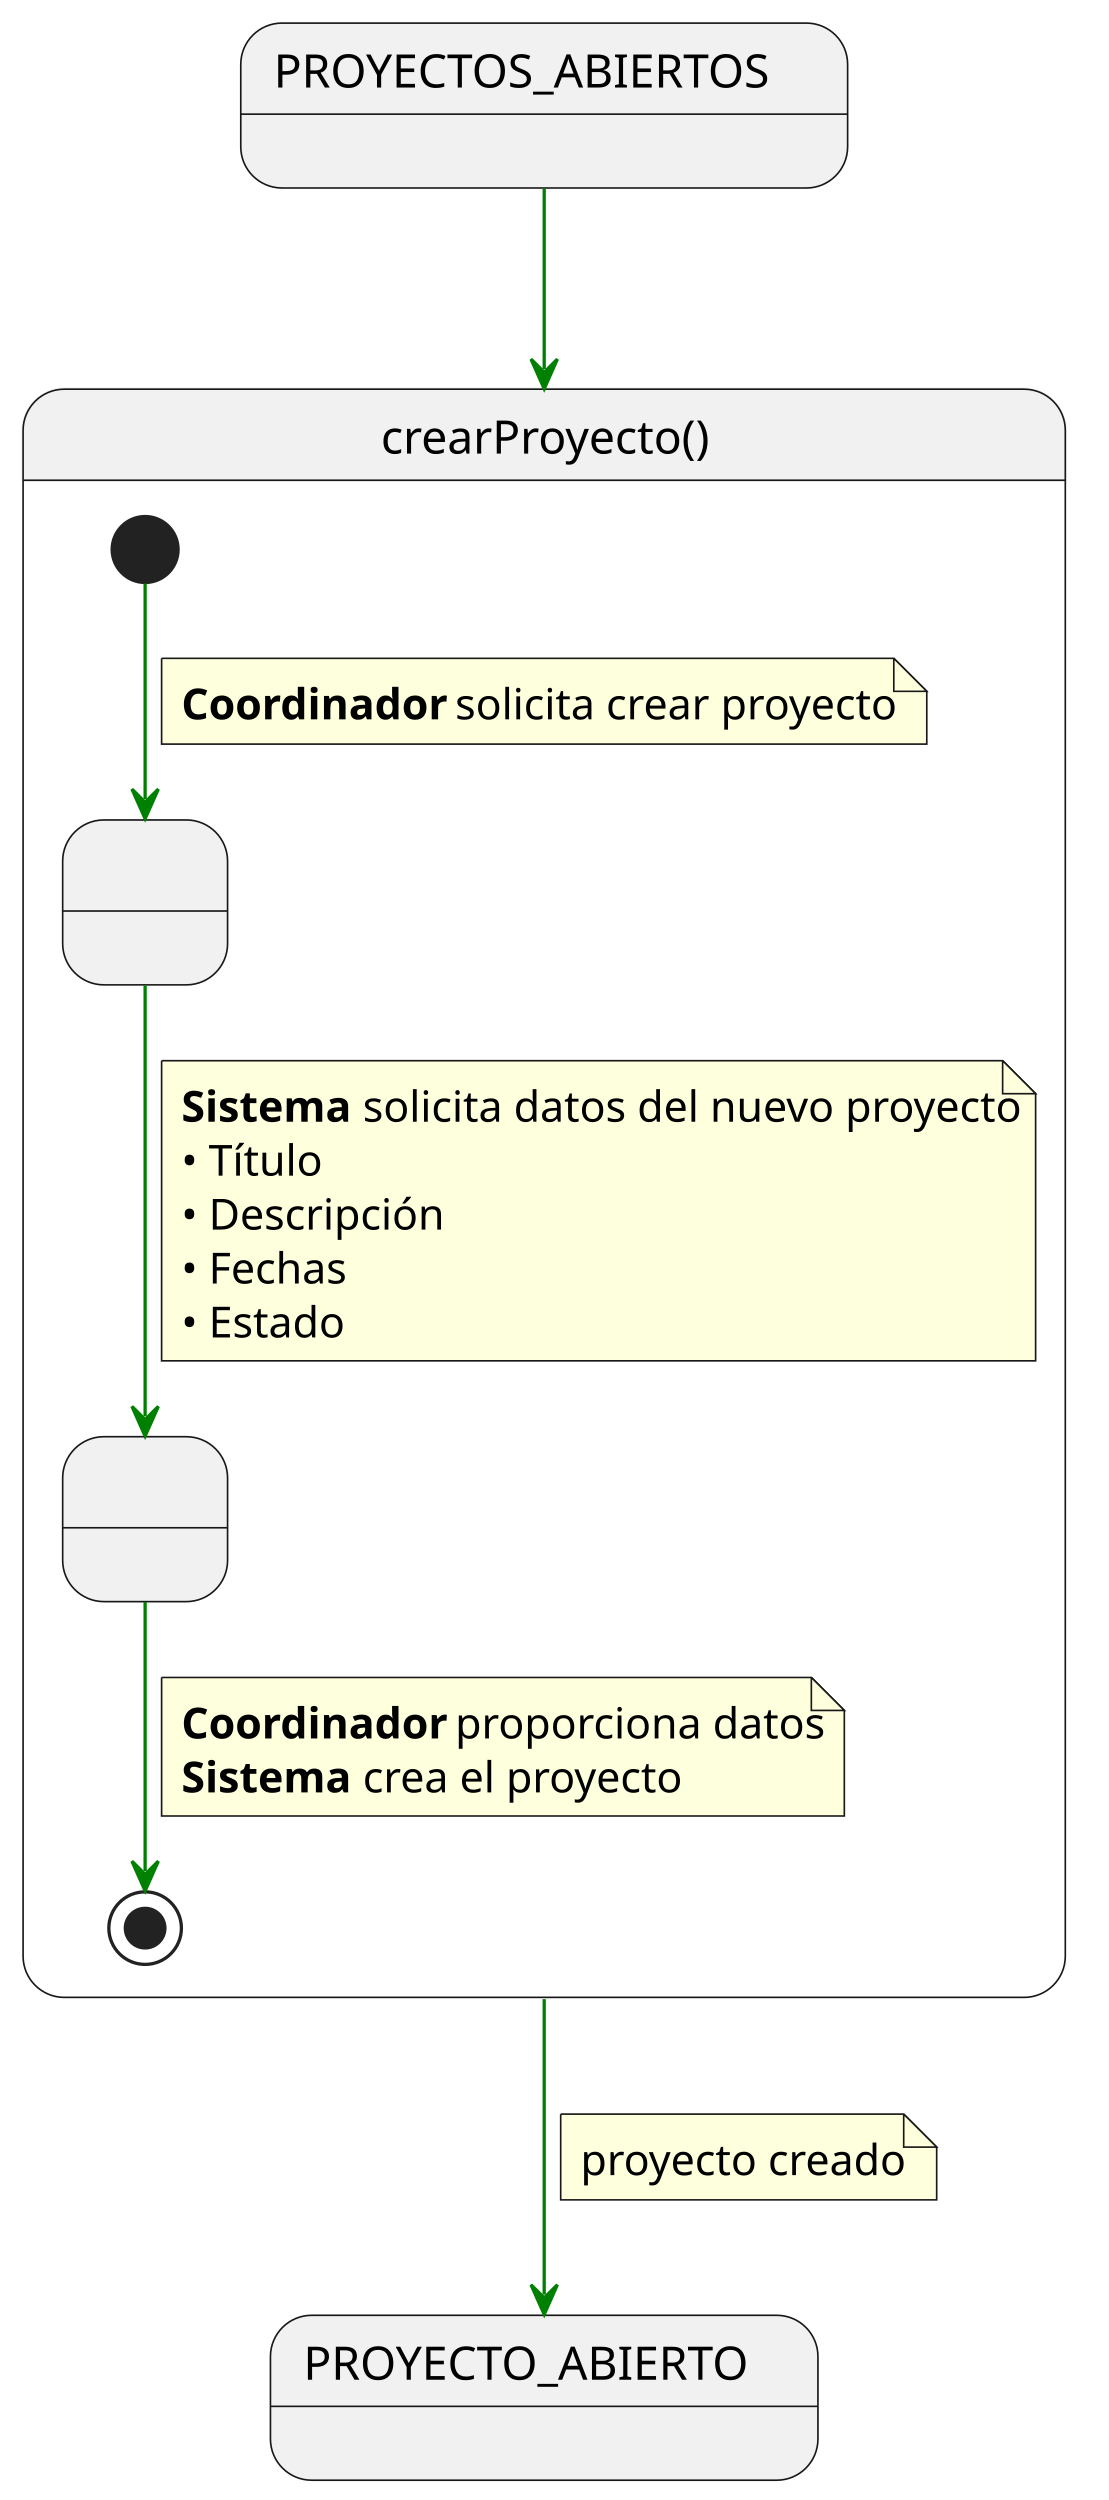
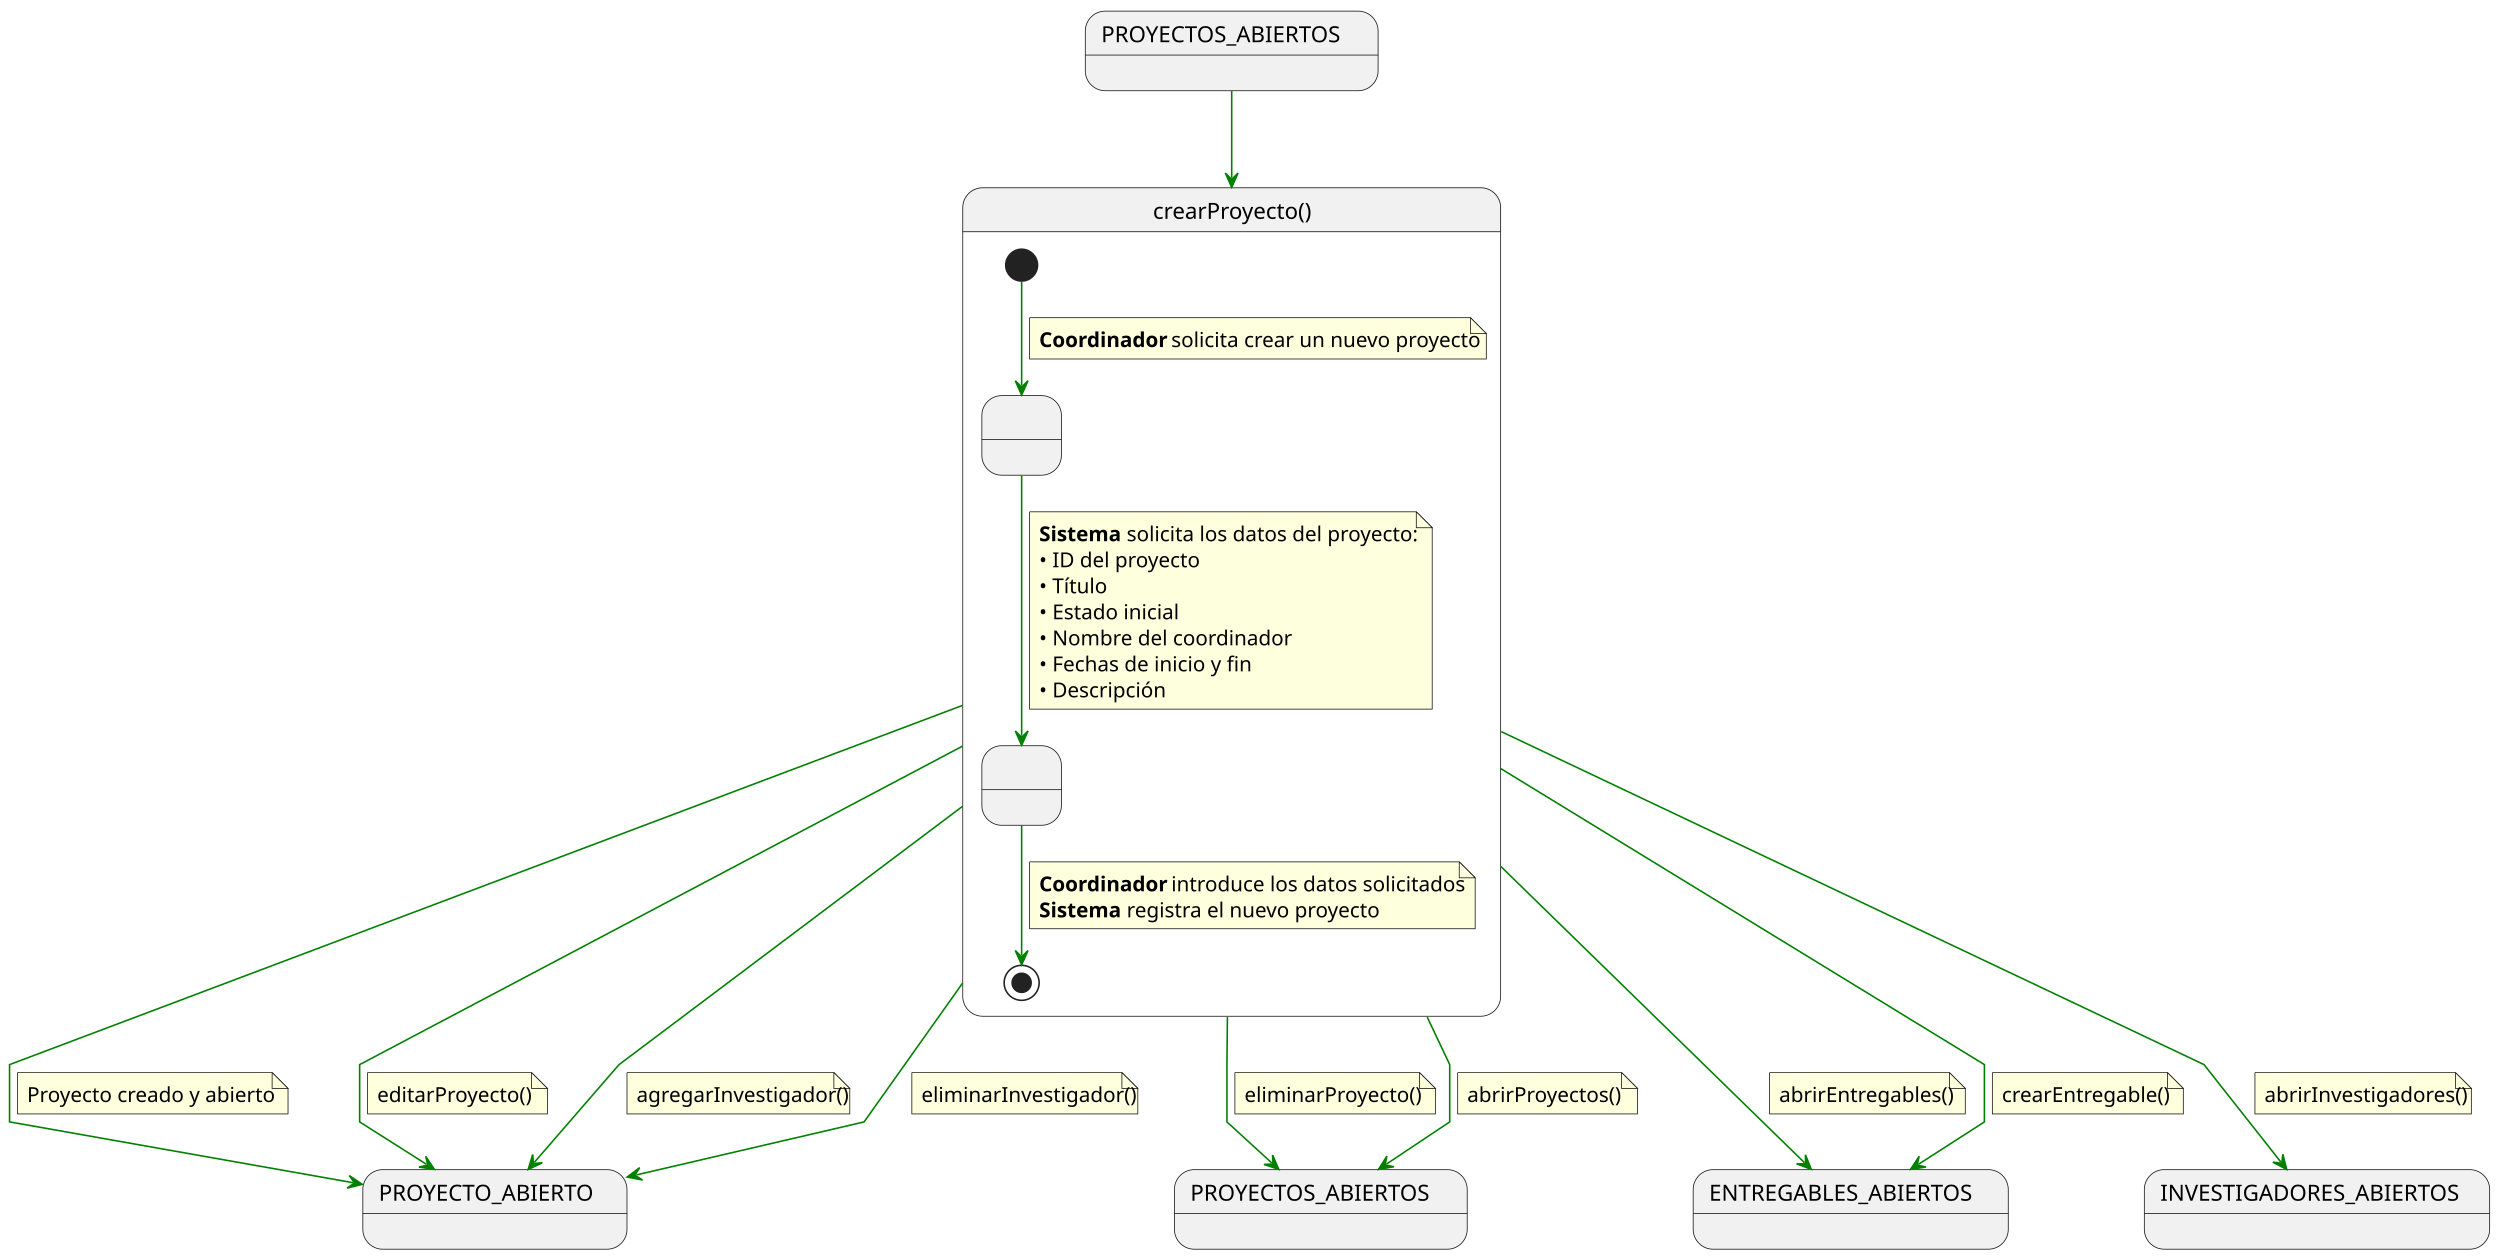
- <svg xmlns="http://www.w3.org/2000/svg" contentStyleType="text/css" height="758px" preserveAspectRatio="none" style="width:336px;height:758px;background:#FFFFFF;" version="1.1" viewBox="0 0 336 758" width="336px" zoomAndPan="magnify">
+ <svg xmlns="http://www.w3.org/2000/svg" contentStyleType="text/css" height="791px" preserveAspectRatio="none" style="width:1571px;height:791px;background:#FFFFFF;" version="1.1" viewBox="0 0 1571 791" width="1571px" zoomAndPan="magnify">
  <defs />
  <g>
-     <g id="PROYECTOS_ABIERTOS">
-       <rect fill="#F1F1F1" height="50" rx="12.5" ry="12.5" style="stroke:#181818;stroke-width:0.5;" width="184" x="73" y="7" />
-       <line style="stroke:#181818;stroke-width:0.5;" x1="73" x2="257" y1="34.609" y2="34.609" />
-       <text fill="#000000" font-family="sans-serif" font-size="14" lengthAdjust="spacing" textLength="164" x="83" y="26.533">PROYECTOS_ABIERTOS</text>
+     <g id="in1">
+       <rect fill="#F1F1F1" height="50" rx="12.5" ry="12.5" style="stroke:#181818;stroke-width:0.5;" width="184" x="682" y="7" />
+       <line style="stroke:#181818;stroke-width:0.5;" x1="682" x2="866" y1="34.609" y2="34.609" />
+       <text fill="#000000" font-family="sans-serif" font-size="14" lengthAdjust="spacing" textLength="164" x="692" y="26.533">PROYECTOS_ABIERTOS</text>
    </g>
-     <path d="M19.5,118 L310.5,118 A12.5,12.5 0 0 1 323,130.5 L323,145.609 L7,145.609 L7,130.5 A12.5,12.5 0 0 1 19.5,118 " fill="#F1F1F1" style="stroke:#F1F1F1;stroke-width:1.0;" />
-     <rect fill="none" height="487.609" rx="12.5" ry="12.5" style="stroke:#181818;stroke-width:0.5;" width="316" x="7" y="118" />
-     <line style="stroke:#181818;stroke-width:0.5;" x1="7" x2="323" y1="145.609" y2="145.609" />
-     <text fill="#000000" font-family="sans-serif" font-size="14" lengthAdjust="spacing" textLength="99" x="115.5" y="137.533">crearProyecto()</text>
+     <path d="M617.5,118 L930.5,118 A12.5,12.5 0 0 1 943,130.5 L943,145.609 L605,145.609 L605,130.5 A12.5,12.5 0 0 1 617.5,118 " fill="#F1F1F1" style="stroke:#F1F1F1;stroke-width:1.0;" />
+     <rect fill="none" height="520.609" rx="12.5" ry="12.5" style="stroke:#181818;stroke-width:0.5;" width="338" x="605" y="118" />
+     <line style="stroke:#181818;stroke-width:0.5;" x1="605" x2="943" y1="145.609" y2="145.609" />
+     <text fill="#000000" font-family="sans-serif" font-size="14" lengthAdjust="spacing" textLength="99" x="724.5" y="137.533">crearProyecto()</text>
    <g id="crearProyecto.SolicitandoDatos">
-       <rect fill="#F1F1F1" height="50" rx="12.5" ry="12.5" style="stroke:#181818;stroke-width:0.5;" width="50" x="19" y="248.609" />
-       <line style="stroke:#181818;stroke-width:0.5;" x1="19" x2="69" y1="276.219" y2="276.219" />
-       <text fill="#000000" font-family="sans-serif" font-size="14" lengthAdjust="spacing" textLength="4" x="42" y="268.143"> </text>
+       <rect fill="#F1F1F1" height="50" rx="12.5" ry="12.5" style="stroke:#181818;stroke-width:0.5;" width="50" x="617" y="248.609" />
+       <line style="stroke:#181818;stroke-width:0.5;" x1="617" x2="667" y1="276.219" y2="276.219" />
+       <text fill="#000000" font-family="sans-serif" font-size="14" lengthAdjust="spacing" textLength="4" x="640" y="268.143"> </text>
    </g>
-     <g id="crearProyecto.CreandoProyecto">
-       <rect fill="#F1F1F1" height="50" rx="12.5" ry="12.5" style="stroke:#181818;stroke-width:0.5;" width="50" x="19" y="435.609" />
-       <line style="stroke:#181818;stroke-width:0.5;" x1="19" x2="69" y1="463.219" y2="463.219" />
-       <text fill="#000000" font-family="sans-serif" font-size="14" lengthAdjust="spacing" textLength="4" x="42" y="455.143"> </text>
+     <g id="crearProyecto.RegistrandoProyecto">
+       <rect fill="#F1F1F1" height="50" rx="12.5" ry="12.5" style="stroke:#181818;stroke-width:0.5;" width="50" x="617" y="468.609" />
+       <line style="stroke:#181818;stroke-width:0.5;" x1="617" x2="667" y1="496.219" y2="496.219" />
+       <text fill="#000000" font-family="sans-serif" font-size="14" lengthAdjust="spacing" textLength="4" x="640" y="488.143"> </text>
    </g>
-     <ellipse cx="44" cy="166.609" fill="#222222" rx="10" ry="10" style="stroke:#222222;stroke-width:1.0;" />
-     <ellipse cx="44" cy="584.609" fill="none" rx="11" ry="11" style="stroke:#222222;stroke-width:1.0;" />
-     <ellipse cx="44" cy="584.609" fill="#222222" rx="6" ry="6" style="stroke:#222222;stroke-width:1.0;" />
+     <ellipse cx="642" cy="166.609" fill="#222222" rx="10" ry="10" style="stroke:#222222;stroke-width:1.0;" />
+     <ellipse cx="642" cy="617.609" fill="none" rx="11" ry="11" style="stroke:#222222;stroke-width:1.0;" />
+     <ellipse cx="642" cy="617.609" fill="#222222" rx="6" ry="6" style="stroke:#222222;stroke-width:1.0;" />
    <g id="link_*start*crearProyecto_SolicitandoDatos">
-       <path d="M44,176.929 C44,192.789 44,219.519 44,242.249 " fill="none" id="*start*crearProyecto-to-SolicitandoDatos" style="stroke:#008000;stroke-width:1.0;" />
-       <polygon fill="#008000" points="44,248.249,48,239.249,44,243.249,40,239.249,44,248.249" style="stroke:#008000;stroke-width:1.0;" />
-       <path d="M49,199.609 L49,225.609 L281,225.609 L281,209.609 L271,199.609 L49,199.609 " fill="#FEFFDD" style="stroke:#181818;stroke-width:0.5;" />
-       <path d="M271,199.609 L271,209.609 L281,209.609 L271,199.609 " fill="#FEFFDD" style="stroke:#181818;stroke-width:0.5;" />
-       <text fill="#000000" font-family="sans-serif" font-size="13" font-weight="bold" lengthAdjust="spacing" textLength="79" x="55" y="218.105">Coordinador</text>
-       <text fill="#000000" font-family="sans-serif" font-size="13" lengthAdjust="spacing" textLength="128" x="138" y="218.105">solicita crear proyecto</text>
+       <path d="M642,176.929 C642,192.789 642,219.519 642,242.249 " fill="none" id="*start*crearProyecto-to-SolicitandoDatos" style="stroke:#008000;stroke-width:1.0;" />
+       <polygon fill="#008000" points="642,248.249,646,239.249,642,243.249,638,239.249,642,248.249" style="stroke:#008000;stroke-width:1.0;" />
+       <path d="M647,199.609 L647,225.609 L934,225.609 L934,209.609 L924,199.609 L647,199.609 " fill="#FEFFDD" style="stroke:#181818;stroke-width:0.5;" />
+       <path d="M924,199.609 L924,209.609 L934,209.609 L924,199.609 " fill="#FEFFDD" style="stroke:#181818;stroke-width:0.5;" />
+       <text fill="#000000" font-family="sans-serif" font-size="13" font-weight="bold" lengthAdjust="spacing" textLength="79" x="653" y="218.105">Coordinador</text>
+       <text fill="#000000" font-family="sans-serif" font-size="13" lengthAdjust="spacing" textLength="183" x="736" y="218.105">solicita crear un nuevo proyecto</text>
    </g>
-     <g id="link_SolicitandoDatos_CreandoProyecto">
-       <path d="M44,298.799 C44,334.249 44,393.959 44,429.419 " fill="none" id="SolicitandoDatos-to-CreandoProyecto" style="stroke:#008000;stroke-width:1.0;" />
-       <polygon fill="#008000" points="44,435.419,48,426.419,44,430.419,40,426.419,44,435.419" style="stroke:#008000;stroke-width:1.0;" />
-       <path d="M49,321.609 L49,412.609 L314,412.609 L314,331.609 L304,321.609 L49,321.609 " fill="#FEFFDD" style="stroke:#181818;stroke-width:0.5;" />
-       <path d="M304,321.609 L304,331.609 L314,331.609 L304,321.609 " fill="#FEFFDD" style="stroke:#181818;stroke-width:0.5;" />
-       <text fill="#000000" font-family="sans-serif" font-size="13" font-weight="bold" lengthAdjust="spacing" textLength="51" x="55" y="340.104">Sistema</text>
-       <text fill="#000000" font-family="sans-serif" font-size="13" lengthAdjust="spacing" textLength="189" x="110" y="340.104">solicita datos del nuevo proyecto</text>
-       <text fill="#000000" font-family="sans-serif" font-size="13" lengthAdjust="spacing" textLength="40" x="55" y="356.456">• Título</text>
-       <text fill="#000000" font-family="sans-serif" font-size="13" lengthAdjust="spacing" textLength="77" x="55" y="372.808">• Descripción</text>
-       <text fill="#000000" font-family="sans-serif" font-size="13" lengthAdjust="spacing" textLength="52" x="55" y="389.159">• Fechas</text>
-       <text fill="#000000" font-family="sans-serif" font-size="13" lengthAdjust="spacing" textLength="50" x="55" y="405.511">• Estado</text>
+     <g id="link_SolicitandoDatos_RegistrandoProyecto">
+       <path d="M642,298.769 C642,340.679 642,420.359 642,462.339 " fill="none" id="SolicitandoDatos-to-RegistrandoProyecto" style="stroke:#008000;stroke-width:1.0;" />
+       <polygon fill="#008000" points="642,468.339,646,459.339,642,463.339,638,459.339,642,468.339" style="stroke:#008000;stroke-width:1.0;" />
+       <path d="M647,321.609 L647,445.609 L900,445.609 L900,331.609 L890,321.609 L647,321.609 " fill="#FEFFDD" style="stroke:#181818;stroke-width:0.5;" />
+       <path d="M890,321.609 L890,331.609 L900,331.609 L890,321.609 " fill="#FEFFDD" style="stroke:#181818;stroke-width:0.5;" />
+       <text fill="#000000" font-family="sans-serif" font-size="13" font-weight="bold" lengthAdjust="spacing" textLength="51" x="653" y="340.104">Sistema</text>
+       <text fill="#000000" font-family="sans-serif" font-size="13" lengthAdjust="spacing" textLength="177" x="708" y="340.104">solicita los datos del proyecto:</text>
+       <text fill="#000000" font-family="sans-serif" font-size="13" lengthAdjust="spacing" textLength="96" x="653" y="356.456">• ID del proyecto</text>
+       <text fill="#000000" font-family="sans-serif" font-size="13" lengthAdjust="spacing" textLength="40" x="653" y="372.808">• Título</text>
+       <text fill="#000000" font-family="sans-serif" font-size="13" lengthAdjust="spacing" textLength="87" x="653" y="389.159">• Estado inicial</text>
+       <text fill="#000000" font-family="sans-serif" font-size="13" lengthAdjust="spacing" textLength="146" x="653" y="405.511">• Nombre del coordinador</text>
+       <text fill="#000000" font-family="sans-serif" font-size="13" lengthAdjust="spacing" textLength="132" x="653" y="421.862">• Fechas de inicio y fin</text>
+       <text fill="#000000" font-family="sans-serif" font-size="13" lengthAdjust="spacing" textLength="77" x="653" y="438.214">• Descripción</text>
    </g>
-     <g id="link_CreandoProyecto_*end*crearProyecto">
-       <path d="M44,485.709 C44,512.379 44,548.109 44,567.309 " fill="none" id="CreandoProyecto-to-*end*crearProyecto" style="stroke:#008000;stroke-width:1.0;" />
-       <polygon fill="#008000" points="44,573.309,48,564.309,44,568.309,40,564.309,44,573.309" style="stroke:#008000;stroke-width:1.0;" />
-       <path d="M49,508.609 L49,550.609 L256,550.609 L256,518.609 L246,508.609 L49,508.609 " fill="#FEFFDD" style="stroke:#181818;stroke-width:0.5;" />
-       <path d="M246,508.609 L246,518.609 L256,518.609 L246,508.609 " fill="#FEFFDD" style="stroke:#181818;stroke-width:0.5;" />
-       <text fill="#000000" font-family="sans-serif" font-size="13" font-weight="bold" lengthAdjust="spacing" textLength="79" x="55" y="527.105">Coordinador</text>
-       <text fill="#000000" font-family="sans-serif" font-size="13" lengthAdjust="spacing" textLength="103" x="138" y="527.105">proporciona datos</text>
-       <text fill="#000000" font-family="sans-serif" font-size="13" font-weight="bold" lengthAdjust="spacing" textLength="51" x="55" y="543.456">Sistema</text>
-       <text fill="#000000" font-family="sans-serif" font-size="13" lengthAdjust="spacing" textLength="93" x="110" y="543.456">crea el proyecto</text>
+     <g id="link_RegistrandoProyecto_*end*crearProyecto">
+       <path d="M642,518.709 C642,545.379 642,581.109 642,600.309 " fill="none" id="RegistrandoProyecto-to-*end*crearProyecto" style="stroke:#008000;stroke-width:1.0;" />
+       <polygon fill="#008000" points="642,606.309,646,597.309,642,601.309,638,597.309,642,606.309" style="stroke:#008000;stroke-width:1.0;" />
+       <path d="M647,541.609 L647,583.609 L927,583.609 L927,551.609 L917,541.609 L647,541.609 " fill="#FEFFDD" style="stroke:#181818;stroke-width:0.5;" />
+       <path d="M917,541.609 L917,551.609 L927,551.609 L917,541.609 " fill="#FEFFDD" style="stroke:#181818;stroke-width:0.5;" />
+       <text fill="#000000" font-family="sans-serif" font-size="13" font-weight="bold" lengthAdjust="spacing" textLength="79" x="653" y="560.105">Coordinador</text>
+       <text fill="#000000" font-family="sans-serif" font-size="13" lengthAdjust="spacing" textLength="176" x="736" y="560.105">introduce los datos solicitados</text>
+       <text fill="#000000" font-family="sans-serif" font-size="13" font-weight="bold" lengthAdjust="spacing" textLength="51" x="653" y="576.456">Sistema</text>
+       <text fill="#000000" font-family="sans-serif" font-size="13" lengthAdjust="spacing" textLength="148" x="708" y="576.456">registra el nuevo proyecto</text>
    </g>
    <g id="PROYECTO_ABIERTO">
-       <rect fill="#F1F1F1" height="50" rx="12.5" ry="12.5" style="stroke:#181818;stroke-width:0.5;" width="166" x="82" y="702" />
-       <line style="stroke:#181818;stroke-width:0.5;" x1="82" x2="248" y1="729.609" y2="729.609" />
-       <text fill="#000000" font-family="sans-serif" font-size="14" lengthAdjust="spacing" textLength="146" x="92" y="721.533">PROYECTO_ABIERTO</text>
+       <rect fill="#F1F1F1" height="50" rx="12.5" ry="12.5" style="stroke:#181818;stroke-width:0.5;" width="166" x="228" y="735" />
+       <line style="stroke:#181818;stroke-width:0.5;" x1="228" x2="394" y1="762.609" y2="762.609" />
+       <text fill="#000000" font-family="sans-serif" font-size="14" lengthAdjust="spacing" textLength="146" x="238" y="754.533">PROYECTO_ABIERTO</text>
    </g>
-     <g id="link_PROYECTOS_ABIERTOS_crearProyecto">
-       <path d="M165,57.12 C165,72.28 165,87.55 165,111.88 " fill="none" id="PROYECTOS_ABIERTOS-to-crearProyecto" style="stroke:#008000;stroke-width:1.0;" />
-       <polygon fill="#008000" points="165,117.88,169,108.88,165,112.88,161,108.88,165,117.88" style="stroke:#008000;stroke-width:1.0;" />
+     <g id="PROYECTOS_ABIERTOS">
+       <rect fill="#F1F1F1" height="50" rx="12.5" ry="12.5" style="stroke:#181818;stroke-width:0.5;" width="184" x="738" y="735" />
+       <line style="stroke:#181818;stroke-width:0.5;" x1="738" x2="922" y1="762.609" y2="762.609" />
+       <text fill="#000000" font-family="sans-serif" font-size="14" lengthAdjust="spacing" textLength="164" x="748" y="754.533">PROYECTOS_ABIERTOS</text>
+     </g>
+     <g id="ENTREGABLES_ABIERTOS">
+       <rect fill="#F1F1F1" height="50" rx="12.5" ry="12.5" style="stroke:#181818;stroke-width:0.5;" width="198" x="1064" y="735" />
+       <line style="stroke:#181818;stroke-width:0.5;" x1="1064" x2="1262" y1="762.609" y2="762.609" />
+       <text fill="#000000" font-family="sans-serif" font-size="14" lengthAdjust="spacing" textLength="178" x="1074" y="754.533">ENTREGABLES_ABIERTOS</text>
+     </g>
+     <g id="INVESTIGADORES_ABIERTOS">
+       <rect fill="#F1F1F1" height="50" rx="12.5" ry="12.5" style="stroke:#181818;stroke-width:0.5;" width="217" x="1347.5" y="735" />
+       <line style="stroke:#181818;stroke-width:0.5;" x1="1347.5" x2="1564.5" y1="762.609" y2="762.609" />
+       <text fill="#000000" font-family="sans-serif" font-size="14" lengthAdjust="spacing" textLength="197" x="1357.5" y="754.533">INVESTIGADORES_ABIERTOS</text>
+     </g>
+     <g id="link_in1_crearProyecto">
+       <path d="M774,57.22 C774,72.31 774,87.45 774,111.74 " fill="none" id="in1-to-crearProyecto" style="stroke:#008000;stroke-width:1.0;" />
+       <polygon fill="#008000" points="774,117.74,778,108.74,774,112.74,770,108.74,774,117.74" style="stroke:#008000;stroke-width:1.0;" />
    </g>
    <g id="link_crearProyecto_PROYECTO_ABIERTO">
-       <path d="M165,606.13 C165,645.14 165,673.83 165,695.73 " fill="none" id="crearProyecto-to-PROYECTO_ABIERTO" style="stroke:#008000;stroke-width:1.0;" />
-       <polygon fill="#008000" points="165,701.73,169,692.73,165,696.73,161,692.73,165,701.73" style="stroke:#008000;stroke-width:1.0;" />
-       <path d="M170,641 L170,667 L284,667 L284,651 L274,641 L170,641 " fill="#FEFFDD" style="stroke:#181818;stroke-width:0.5;" />
-       <path d="M274,641 L274,651 L284,651 L274,641 " fill="#FEFFDD" style="stroke:#181818;stroke-width:0.5;" />
-       <text fill="#000000" font-family="sans-serif" font-size="13" lengthAdjust="spacing" textLength="93" x="176" y="659.495">proyecto creado</text>
+       <path d="M604.98,443.21 C378.86,528.45 6,669 6,669 C6,669 6,705 6,705 C6,705 131.442,727.215 221.752,743.195 " fill="none" id="crearProyecto-to-PROYECTO_ABIERTO" style="stroke:#008000;stroke-width:1.0;" />
+       <polygon fill="#008000" points="227.66,744.24,219.495,738.733,222.737,743.369,218.101,746.611,227.66,744.24" style="stroke:#008000;stroke-width:1.0;" />
+       <path d="M11,674 L11,700 L181,700 L181,684 L171,674 L11,674 " fill="#FEFFDD" style="stroke:#181818;stroke-width:0.5;" />
+       <path d="M171,674 L171,684 L181,684 L171,674 " fill="#FEFFDD" style="stroke:#181818;stroke-width:0.5;" />
+       <text fill="#000000" font-family="sans-serif" font-size="13" lengthAdjust="spacing" textLength="149" x="17" y="692.495">Proyecto creado y abierto</text>
+     </g>
+     <g id="link_crearProyecto_PROYECTO_ABIERTO">
+       <path d="M604.74,468.92 C443.76,553.96 226,669 226,669 C226,669 226,705 226,705 C226,705 245.274,717.255 267.914,731.625 " fill="none" id="crearProyecto-to-PROYECTO_ABIERTO-1" style="stroke:#008000;stroke-width:1.0;" />
+       <polygon fill="#008000" points="272.98,734.84,267.525,726.64,268.759,732.161,263.238,733.394,272.98,734.84" style="stroke:#008000;stroke-width:1.0;" />
+       <path d="M231,674 L231,700 L344,700 L344,684 L334,674 L231,674 " fill="#FEFFDD" style="stroke:#181818;stroke-width:0.5;" />
+       <path d="M334,674 L334,684 L344,684 L334,674 " fill="#FEFFDD" style="stroke:#181818;stroke-width:0.5;" />
+       <text fill="#000000" font-family="sans-serif" font-size="13" lengthAdjust="spacing" textLength="92" x="237" y="692.495">editarProyecto()</text>
+     </g>
+     <g id="link_crearProyecto_PROYECTO_ABIERTO">
+       <path d="M604.85,506.69 C501.49,584.42 389,669 389,669 C389,669 358.94,703.686 335.83,730.346 " fill="none" id="crearProyecto-to-PROYECTO_ABIERTO-2" style="stroke:#008000;stroke-width:1.0;" />
+       <polygon fill="#008000" points="331.9,734.88,340.817,730.699,335.175,731.102,334.773,725.459,331.9,734.88" style="stroke:#008000;stroke-width:1.0;" />
+       <path d="M394,674 L394,700 L534,700 L534,684 L524,674 L394,674 " fill="#FEFFDD" style="stroke:#181818;stroke-width:0.5;" />
+       <path d="M524,674 L524,684 L534,684 L524,674 " fill="#FEFFDD" style="stroke:#181818;stroke-width:0.5;" />
+       <text fill="#000000" font-family="sans-serif" font-size="13" lengthAdjust="spacing" textLength="119" x="400" y="692.495">agregarInvestigador()</text>
+     </g>
+     <g id="link_crearProyecto_PROYECTO_ABIERTO">
+       <path d="M604.9,617.77 C569.68,667.41 543,705 543,705 C543,705 466.514,722.799 399.944,738.299 " fill="none" id="crearProyecto-to-PROYECTO_ABIERTO-3" style="stroke:#008000;stroke-width:1.0;" />
+       <polygon fill="#008000" points="394.1,739.66,403.773,741.515,398.97,738.526,401.958,733.723,394.1,739.66" style="stroke:#008000;stroke-width:1.0;" />
+       <path d="M573,674 L573,700 L715,700 L715,684 L705,674 L573,674 " fill="#FEFFDD" style="stroke:#181818;stroke-width:0.5;" />
+       <path d="M705,674 L705,684 L715,684 L705,674 " fill="#FEFFDD" style="stroke:#181818;stroke-width:0.5;" />
+       <text fill="#000000" font-family="sans-serif" font-size="13" lengthAdjust="spacing" textLength="121" x="579" y="692.495">eliminarInvestigador()</text>
+     </g>
+     <g id="link_crearProyecto_PROYECTOS_ABIERTOS">
+       <path d="M771.31,639.11 C771.12,657.51 771,669 771,669 C771,669 771,705 771,705 C771,705 783.473,716.42 799.183,730.79 " fill="none" id="crearProyecto-to-PROYECTOS_ABIERTOS" style="stroke:#008000;stroke-width:1.0;" />
+       <polygon fill="#008000" points="803.61,734.84,799.669,725.814,799.921,731.465,794.269,731.717,803.61,734.84" style="stroke:#008000;stroke-width:1.0;" />
+       <path d="M776,674 L776,700 L902,700 L902,684 L892,674 L776,674 " fill="#FEFFDD" style="stroke:#181818;stroke-width:0.5;" />
+       <path d="M892,674 L892,684 L902,684 L892,674 " fill="#FEFFDD" style="stroke:#181818;stroke-width:0.5;" />
+       <text fill="#000000" font-family="sans-serif" font-size="13" lengthAdjust="spacing" textLength="105" x="782" y="692.495">eliminarProyecto()</text>
+     </g>
+     <g id="link_crearProyecto_PROYECTOS_ABIERTOS">
+       <path d="M896.85,639.11 C905.56,657.51 911,669 911,669 C911,669 911,705 911,705 C911,705 892.793,717.142 871.233,731.512 " fill="none" id="crearProyecto-to-PROYECTOS_ABIERTOS-1" style="stroke:#008000;stroke-width:1.0;" />
+       <polygon fill="#008000" points="866.24,734.84,875.947,733.177,870.4,732.067,871.51,726.52,866.24,734.84" style="stroke:#008000;stroke-width:1.0;" />
+       <path d="M916,674 L916,700 L1029,700 L1029,684 L1019,674 L916,674 " fill="#FEFFDD" style="stroke:#181818;stroke-width:0.5;" />
+       <path d="M1019,674 L1019,684 L1029,684 L1019,674 " fill="#FEFFDD" style="stroke:#181818;stroke-width:0.5;" />
+       <text fill="#000000" font-family="sans-serif" font-size="13" lengthAdjust="spacing" textLength="92" x="922" y="692.495">abrirProyectos()</text>
+     </g>
+     <g id="link_crearProyecto_ENTREGABLES_ABIERTOS">
+       <path d="M943.21,544.57 C1018.4,617.93 1094.435,692.11 1133.895,730.61 " fill="none" id="crearProyecto-to-ENTREGABLES_ABIERTOS" style="stroke:#008000;stroke-width:1.0;" />
+       <polygon fill="#008000" points="1138.19,734.8,1134.542,725.652,1134.611,731.308,1128.955,731.378,1138.19,734.8" style="stroke:#008000;stroke-width:1.0;" />
+       <path d="M1112,674 L1112,700 L1235,700 L1235,684 L1225,674 L1112,674 " fill="#FEFFDD" style="stroke:#181818;stroke-width:0.5;" />
+       <path d="M1225,674 L1225,684 L1235,684 L1225,674 " fill="#FEFFDD" style="stroke:#181818;stroke-width:0.5;" />
+       <text fill="#000000" font-family="sans-serif" font-size="13" lengthAdjust="spacing" textLength="102" x="1118" y="692.495">abrirEntregables()</text>
+     </g>
+     <g id="link_crearProyecto_ENTREGABLES_ABIERTOS">
+       <path d="M943.09,482.99 C1078.87,566.1 1247,669 1247,669 C1247,669 1247,705 1247,705 C1247,705 1227.987,717.226 1205.628,731.596 " fill="none" id="crearProyecto-to-ENTREGABLES_ABIERTOS-1" style="stroke:#008000;stroke-width:1.0;" />
+       <polygon fill="#008000" points="1200.58,734.84,1210.314,733.339,1204.786,732.137,1205.989,726.609,1200.58,734.84" style="stroke:#008000;stroke-width:1.0;" />
+       <path d="M1252,674 L1252,700 L1372,700 L1372,684 L1362,674 L1252,674 " fill="#FEFFDD" style="stroke:#181818;stroke-width:0.5;" />
+       <path d="M1362,674 L1362,684 L1372,684 L1362,674 " fill="#FEFFDD" style="stroke:#181818;stroke-width:0.5;" />
+       <text fill="#000000" font-family="sans-serif" font-size="13" lengthAdjust="spacing" textLength="99" x="1258" y="692.495">crearEntregable()</text>
+     </g>
+     <g id="link_crearProyecto_INVESTIGADORES_ABIERTOS">
+       <path d="M943.39,459.76 C1124.21,545.43 1385,669 1385,669 C1385,669 1412.224,703.509 1433.254,730.169 " fill="none" id="crearProyecto-to-INVESTIGADORES_ABIERTOS" style="stroke:#008000;stroke-width:1.0;" />
+       <polygon fill="#008000" points="1436.97,734.88,1434.537,725.337,1433.873,730.954,1428.255,730.291,1436.97,734.88" style="stroke:#008000;stroke-width:1.0;" />
+       <path d="M1417,674 L1417,700 L1553,700 L1553,684 L1543,674 L1417,674 " fill="#FEFFDD" style="stroke:#181818;stroke-width:0.5;" />
+       <path d="M1543,674 L1543,684 L1553,684 L1543,674 " fill="#FEFFDD" style="stroke:#181818;stroke-width:0.5;" />
+       <text fill="#000000" font-family="sans-serif" font-size="13" lengthAdjust="spacing" textLength="115" x="1423" y="692.495">abrirInvestigadores()</text>
    </g>
  </g>
</svg>
